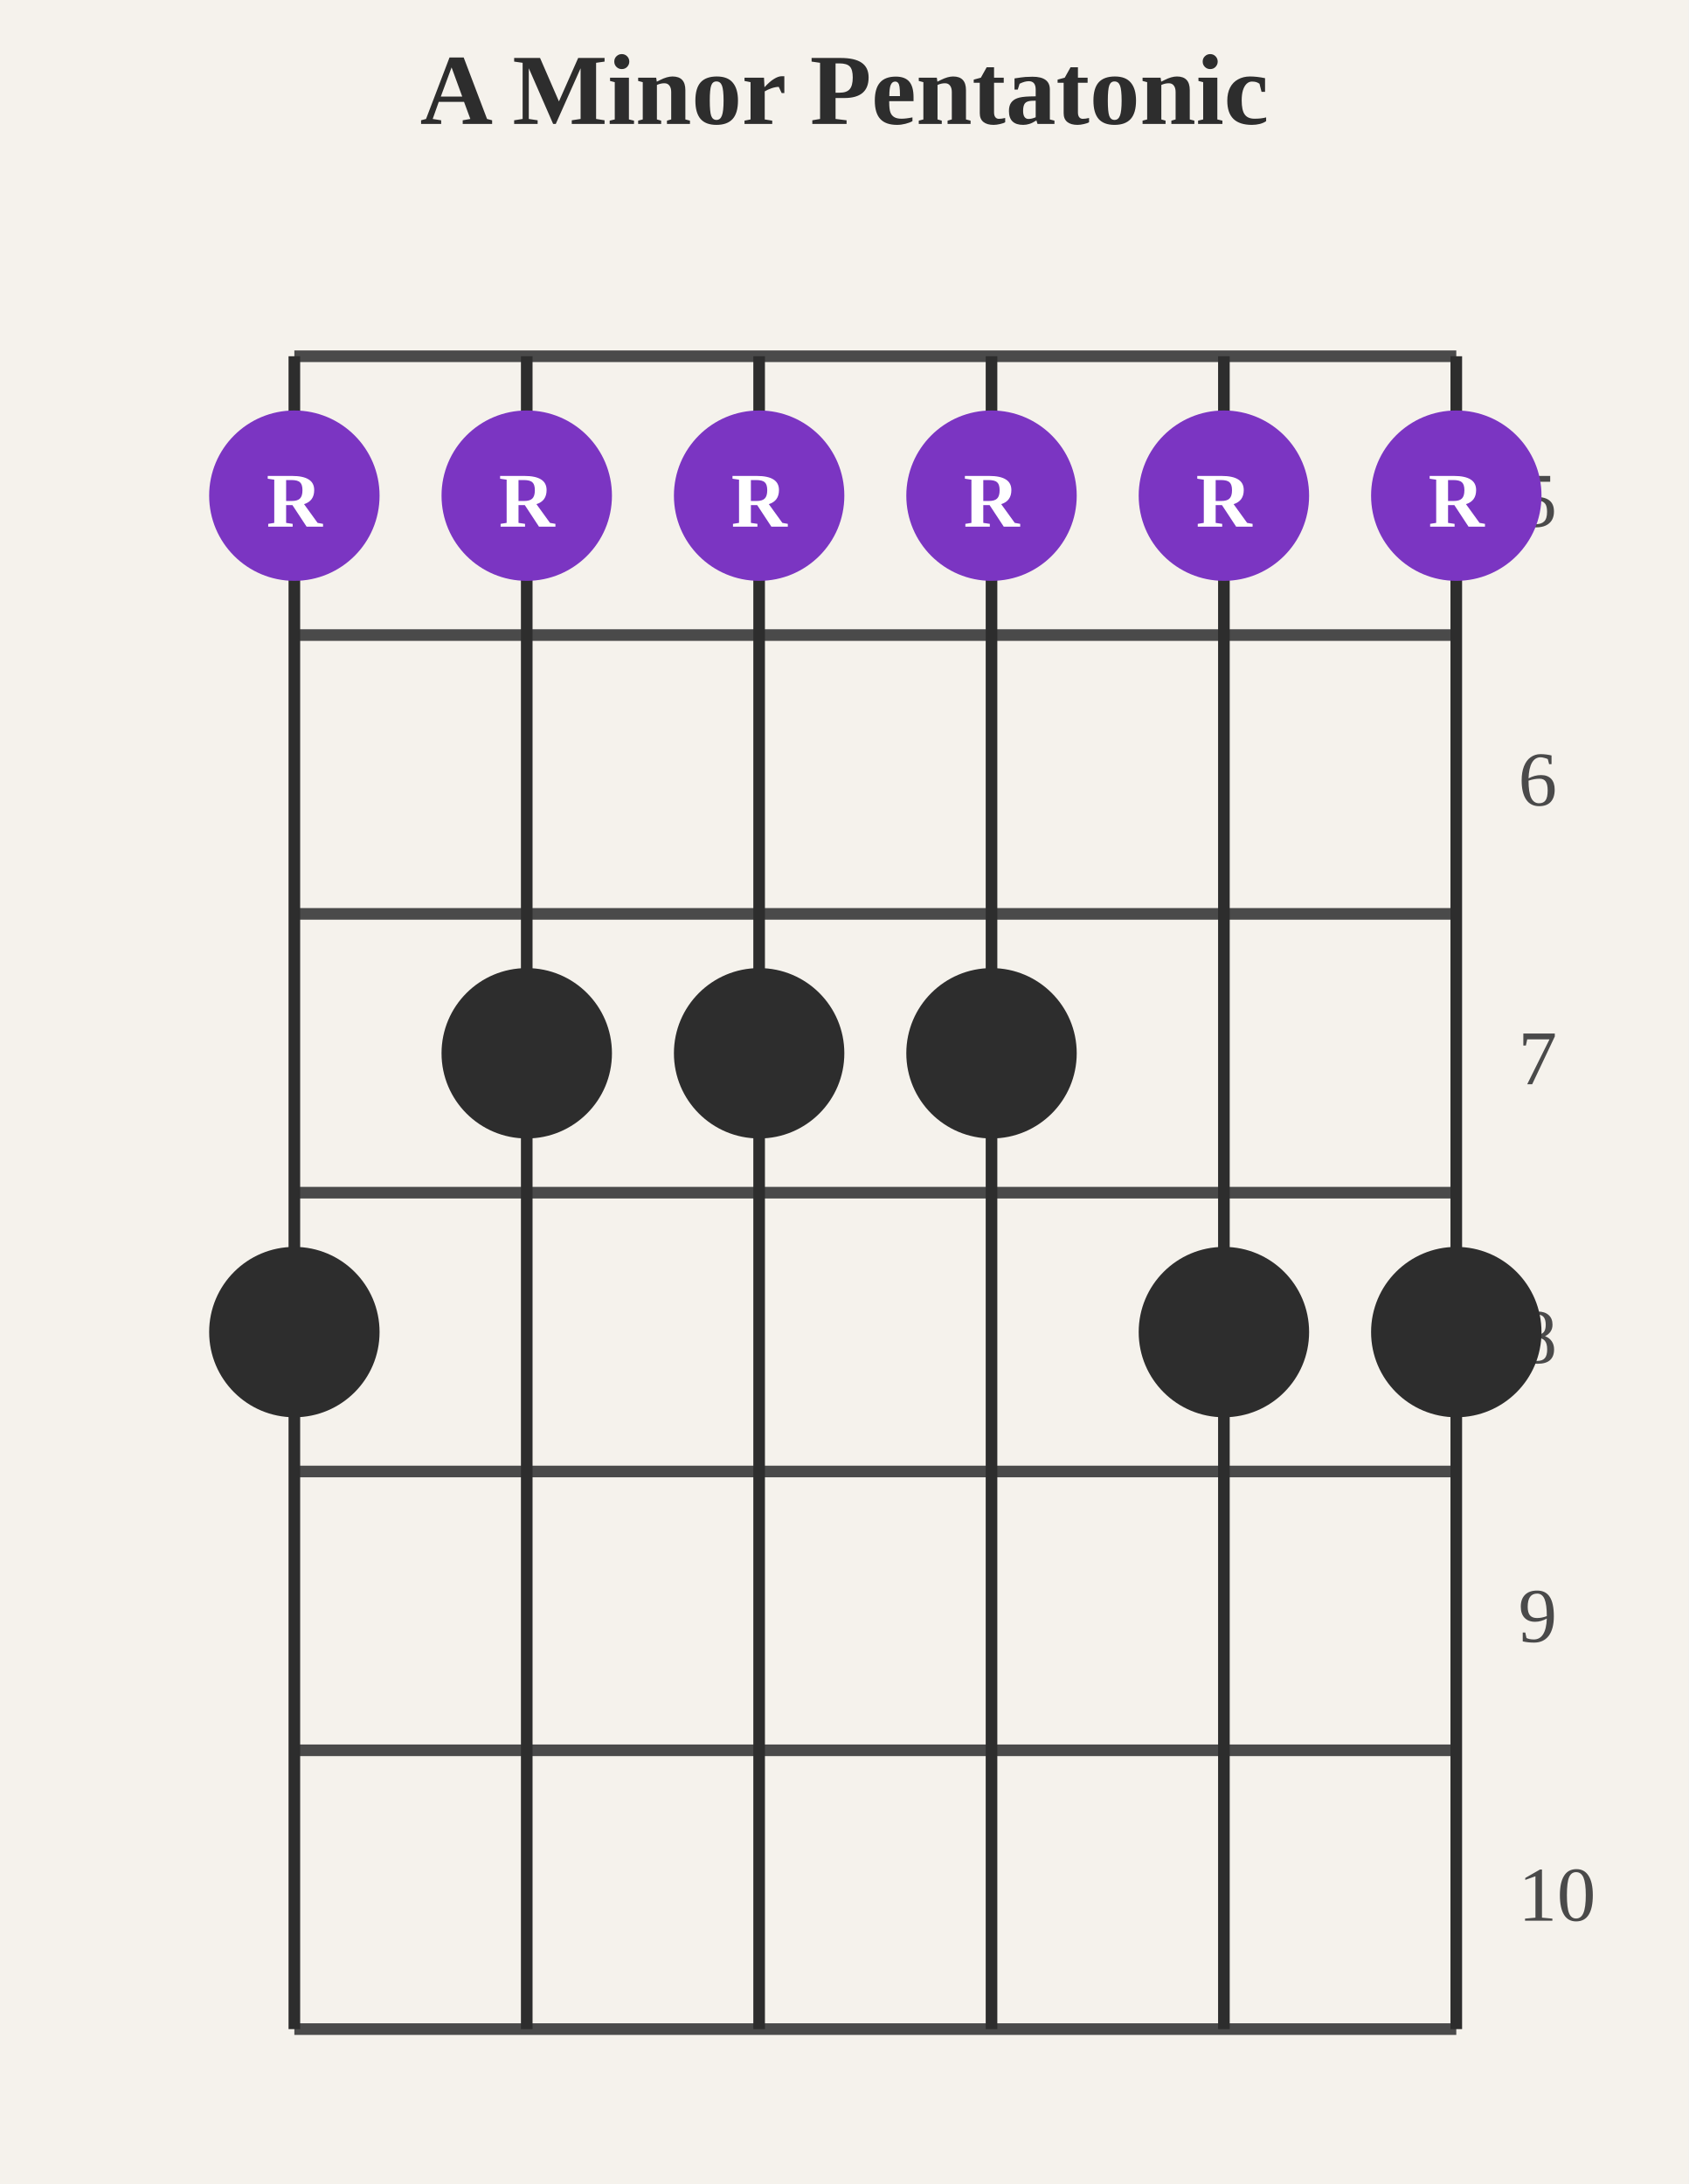
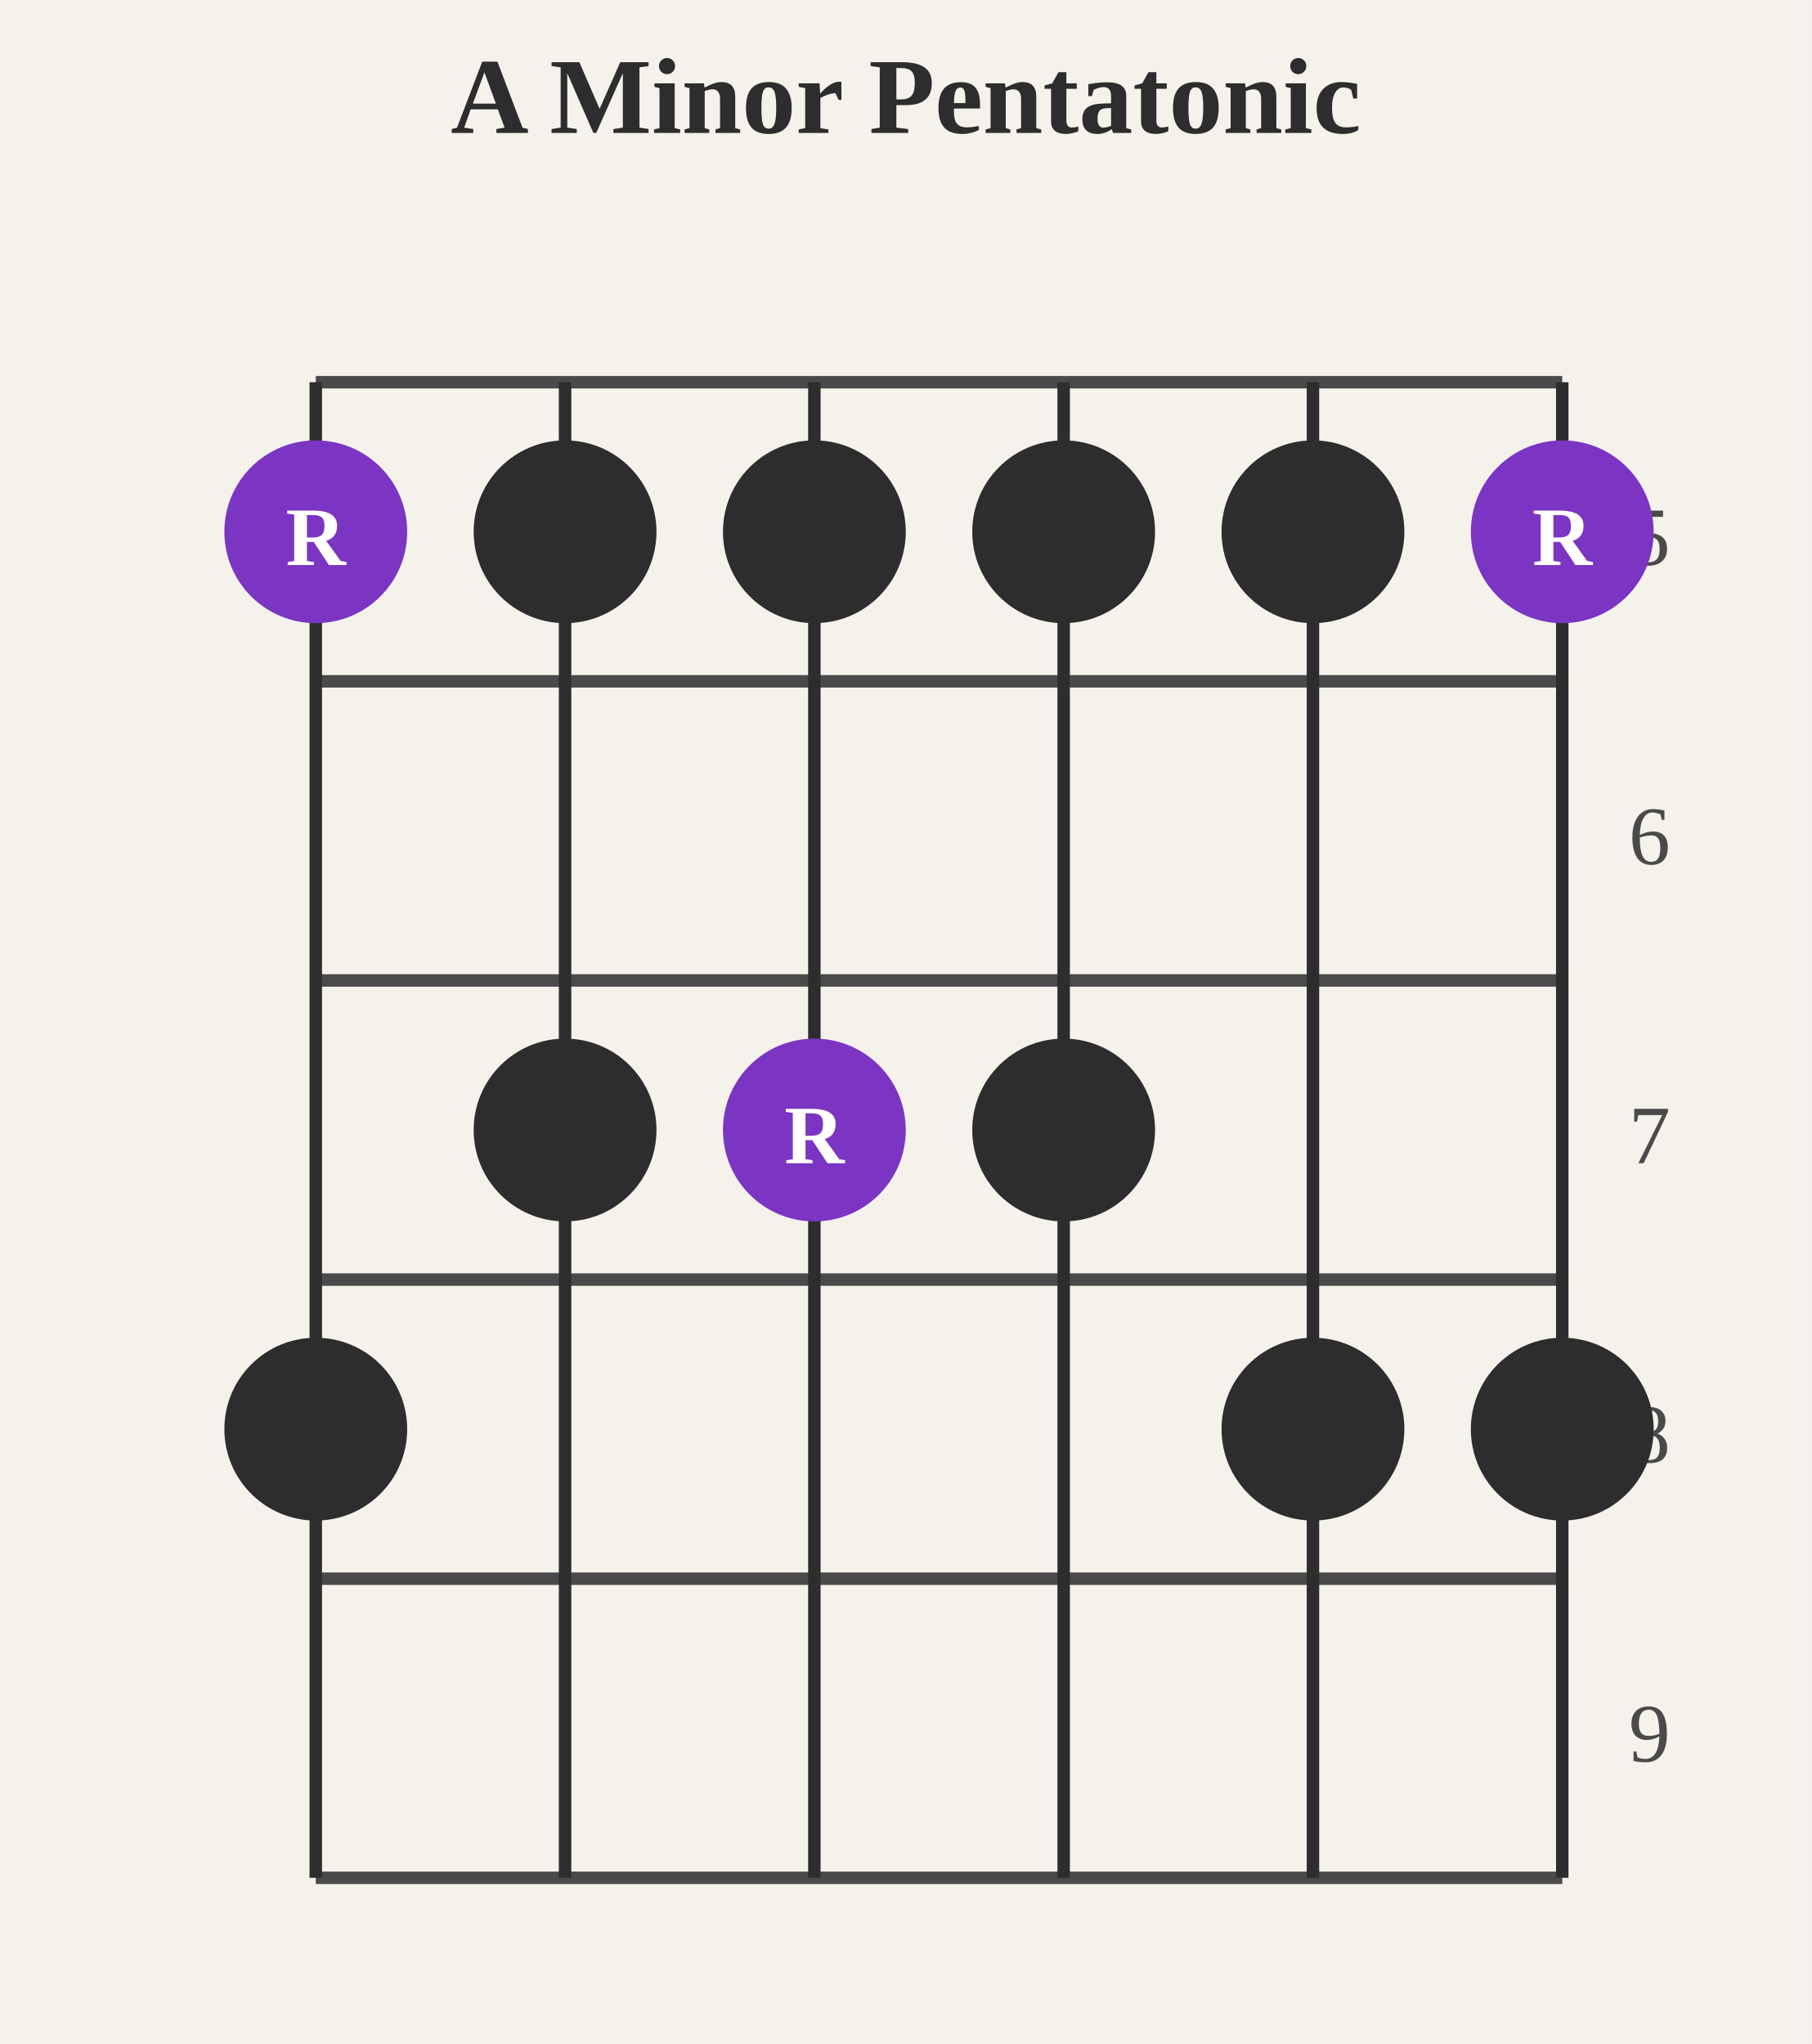
- <svg xmlns="http://www.w3.org/2000/svg" baseProfile="full" height="282" version="1.1" viewBox="0,0,218,282" width="218">
+ <svg xmlns="http://www.w3.org/2000/svg" baseProfile="full" height="246" version="1.1" viewBox="0,0,218,246" width="218">
  <defs />
-   <rect fill="#F5F2EC" height="282" width="218" x="0" y="0" />
+   <rect fill="#F5F2EC" height="246" width="218" x="0" y="0" />
  <text fill="#2D2D2D" font-family="Georgia, &quot;Times New Roman&quot;, serif" font-size="13" font-weight="bold" text-anchor="middle" x="109.0" y="16">A Minor Pentatonic</text>
  <line stroke="#4A4A4A" stroke-width="1.5" x1="38" x2="188" y1="46" y2="46" />
  <line stroke="#4A4A4A" stroke-width="1.5" x1="38" x2="188" y1="82" y2="82" />
  <line stroke="#4A4A4A" stroke-width="1.5" x1="38" x2="188" y1="118" y2="118" />
  <line stroke="#4A4A4A" stroke-width="1.5" x1="38" x2="188" y1="154" y2="154" />
  <line stroke="#4A4A4A" stroke-width="1.5" x1="38" x2="188" y1="190" y2="190" />
  <line stroke="#4A4A4A" stroke-width="1.5" x1="38" x2="188" y1="226" y2="226" />
-   <line stroke="#4A4A4A" stroke-width="1.5" x1="38" x2="188" y1="262" y2="262" />
-   <line stroke="#2D2D2D" stroke-width="1.5" x1="38" x2="38" y1="46" y2="262" />
-   <line stroke="#2D2D2D" stroke-width="1.5" x1="68" x2="68" y1="46" y2="262" />
-   <line stroke="#2D2D2D" stroke-width="1.5" x1="98" x2="98" y1="46" y2="262" />
-   <line stroke="#2D2D2D" stroke-width="1.5" x1="128" x2="128" y1="46" y2="262" />
-   <line stroke="#2D2D2D" stroke-width="1.5" x1="158" x2="158" y1="46" y2="262" />
-   <line stroke="#2D2D2D" stroke-width="1.5" x1="188" x2="188" y1="46" y2="262" />
+   <line stroke="#2D2D2D" stroke-width="1.5" x1="38" x2="38" y1="46" y2="226" />
+   <line stroke="#2D2D2D" stroke-width="1.5" x1="68" x2="68" y1="46" y2="226" />
+   <line stroke="#2D2D2D" stroke-width="1.5" x1="98" x2="98" y1="46" y2="226" />
+   <line stroke="#2D2D2D" stroke-width="1.5" x1="128" x2="128" y1="46" y2="226" />
+   <line stroke="#2D2D2D" stroke-width="1.5" x1="158" x2="158" y1="46" y2="226" />
+   <line stroke="#2D2D2D" stroke-width="1.5" x1="188" x2="188" y1="46" y2="226" />
  <text fill="#4A4A4A" font-family="Georgia, &quot;Times New Roman&quot;, serif" font-size="10" x="196" y="68.0">5</text>
  <text fill="#4A4A4A" font-family="Georgia, &quot;Times New Roman&quot;, serif" font-size="10" x="196" y="104.0">6</text>
  <text fill="#4A4A4A" font-family="Georgia, &quot;Times New Roman&quot;, serif" font-size="10" x="196" y="140.0">7</text>
  <text fill="#4A4A4A" font-family="Georgia, &quot;Times New Roman&quot;, serif" font-size="10" x="196" y="176.0">8</text>
  <text fill="#4A4A4A" font-family="Georgia, &quot;Times New Roman&quot;, serif" font-size="10" x="196" y="212.0">9</text>
-   <text fill="#4A4A4A" font-family="Georgia, &quot;Times New Roman&quot;, serif" font-size="10" x="196" y="248.0">10</text>
  <circle cx="38" cy="64.0" fill="#7B35C2" r="11" />
  <text fill="#FFFFFF" font-family="Georgia, &quot;Times New Roman&quot;, serif" font-size="10" font-weight="bold" text-anchor="middle" x="38" y="68.0">R</text>
  <circle cx="38" cy="172.0" fill="#2D2D2D" r="11" />
-   <circle cx="68" cy="64.0" fill="#7B35C2" r="11" />
-   <text fill="#FFFFFF" font-family="Georgia, &quot;Times New Roman&quot;, serif" font-size="10" font-weight="bold" text-anchor="middle" x="68" y="68.0">R</text>
+   <circle cx="68" cy="64.0" fill="#2D2D2D" r="11" />
  <circle cx="68" cy="136.0" fill="#2D2D2D" r="11" />
-   <circle cx="98" cy="64.0" fill="#7B35C2" r="11" />
-   <text fill="#FFFFFF" font-family="Georgia, &quot;Times New Roman&quot;, serif" font-size="10" font-weight="bold" text-anchor="middle" x="98" y="68.0">R</text>
-   <circle cx="98" cy="136.0" fill="#2D2D2D" r="11" />
-   <circle cx="128" cy="64.0" fill="#7B35C2" r="11" />
-   <text fill="#FFFFFF" font-family="Georgia, &quot;Times New Roman&quot;, serif" font-size="10" font-weight="bold" text-anchor="middle" x="128" y="68.0">R</text>
+   <circle cx="98" cy="64.0" fill="#2D2D2D" r="11" />
+   <circle cx="98" cy="136.0" fill="#7B35C2" r="11" />
+   <text fill="#FFFFFF" font-family="Georgia, &quot;Times New Roman&quot;, serif" font-size="10" font-weight="bold" text-anchor="middle" x="98" y="140.0">R</text>
+   <circle cx="128" cy="64.0" fill="#2D2D2D" r="11" />
  <circle cx="128" cy="136.0" fill="#2D2D2D" r="11" />
-   <circle cx="158" cy="64.0" fill="#7B35C2" r="11" />
-   <text fill="#FFFFFF" font-family="Georgia, &quot;Times New Roman&quot;, serif" font-size="10" font-weight="bold" text-anchor="middle" x="158" y="68.0">R</text>
+   <circle cx="158" cy="64.0" fill="#2D2D2D" r="11" />
  <circle cx="158" cy="172.0" fill="#2D2D2D" r="11" />
  <circle cx="188" cy="64.0" fill="#7B35C2" r="11" />
  <text fill="#FFFFFF" font-family="Georgia, &quot;Times New Roman&quot;, serif" font-size="10" font-weight="bold" text-anchor="middle" x="188" y="68.0">R</text>
  <circle cx="188" cy="172.0" fill="#2D2D2D" r="11" />
</svg>
